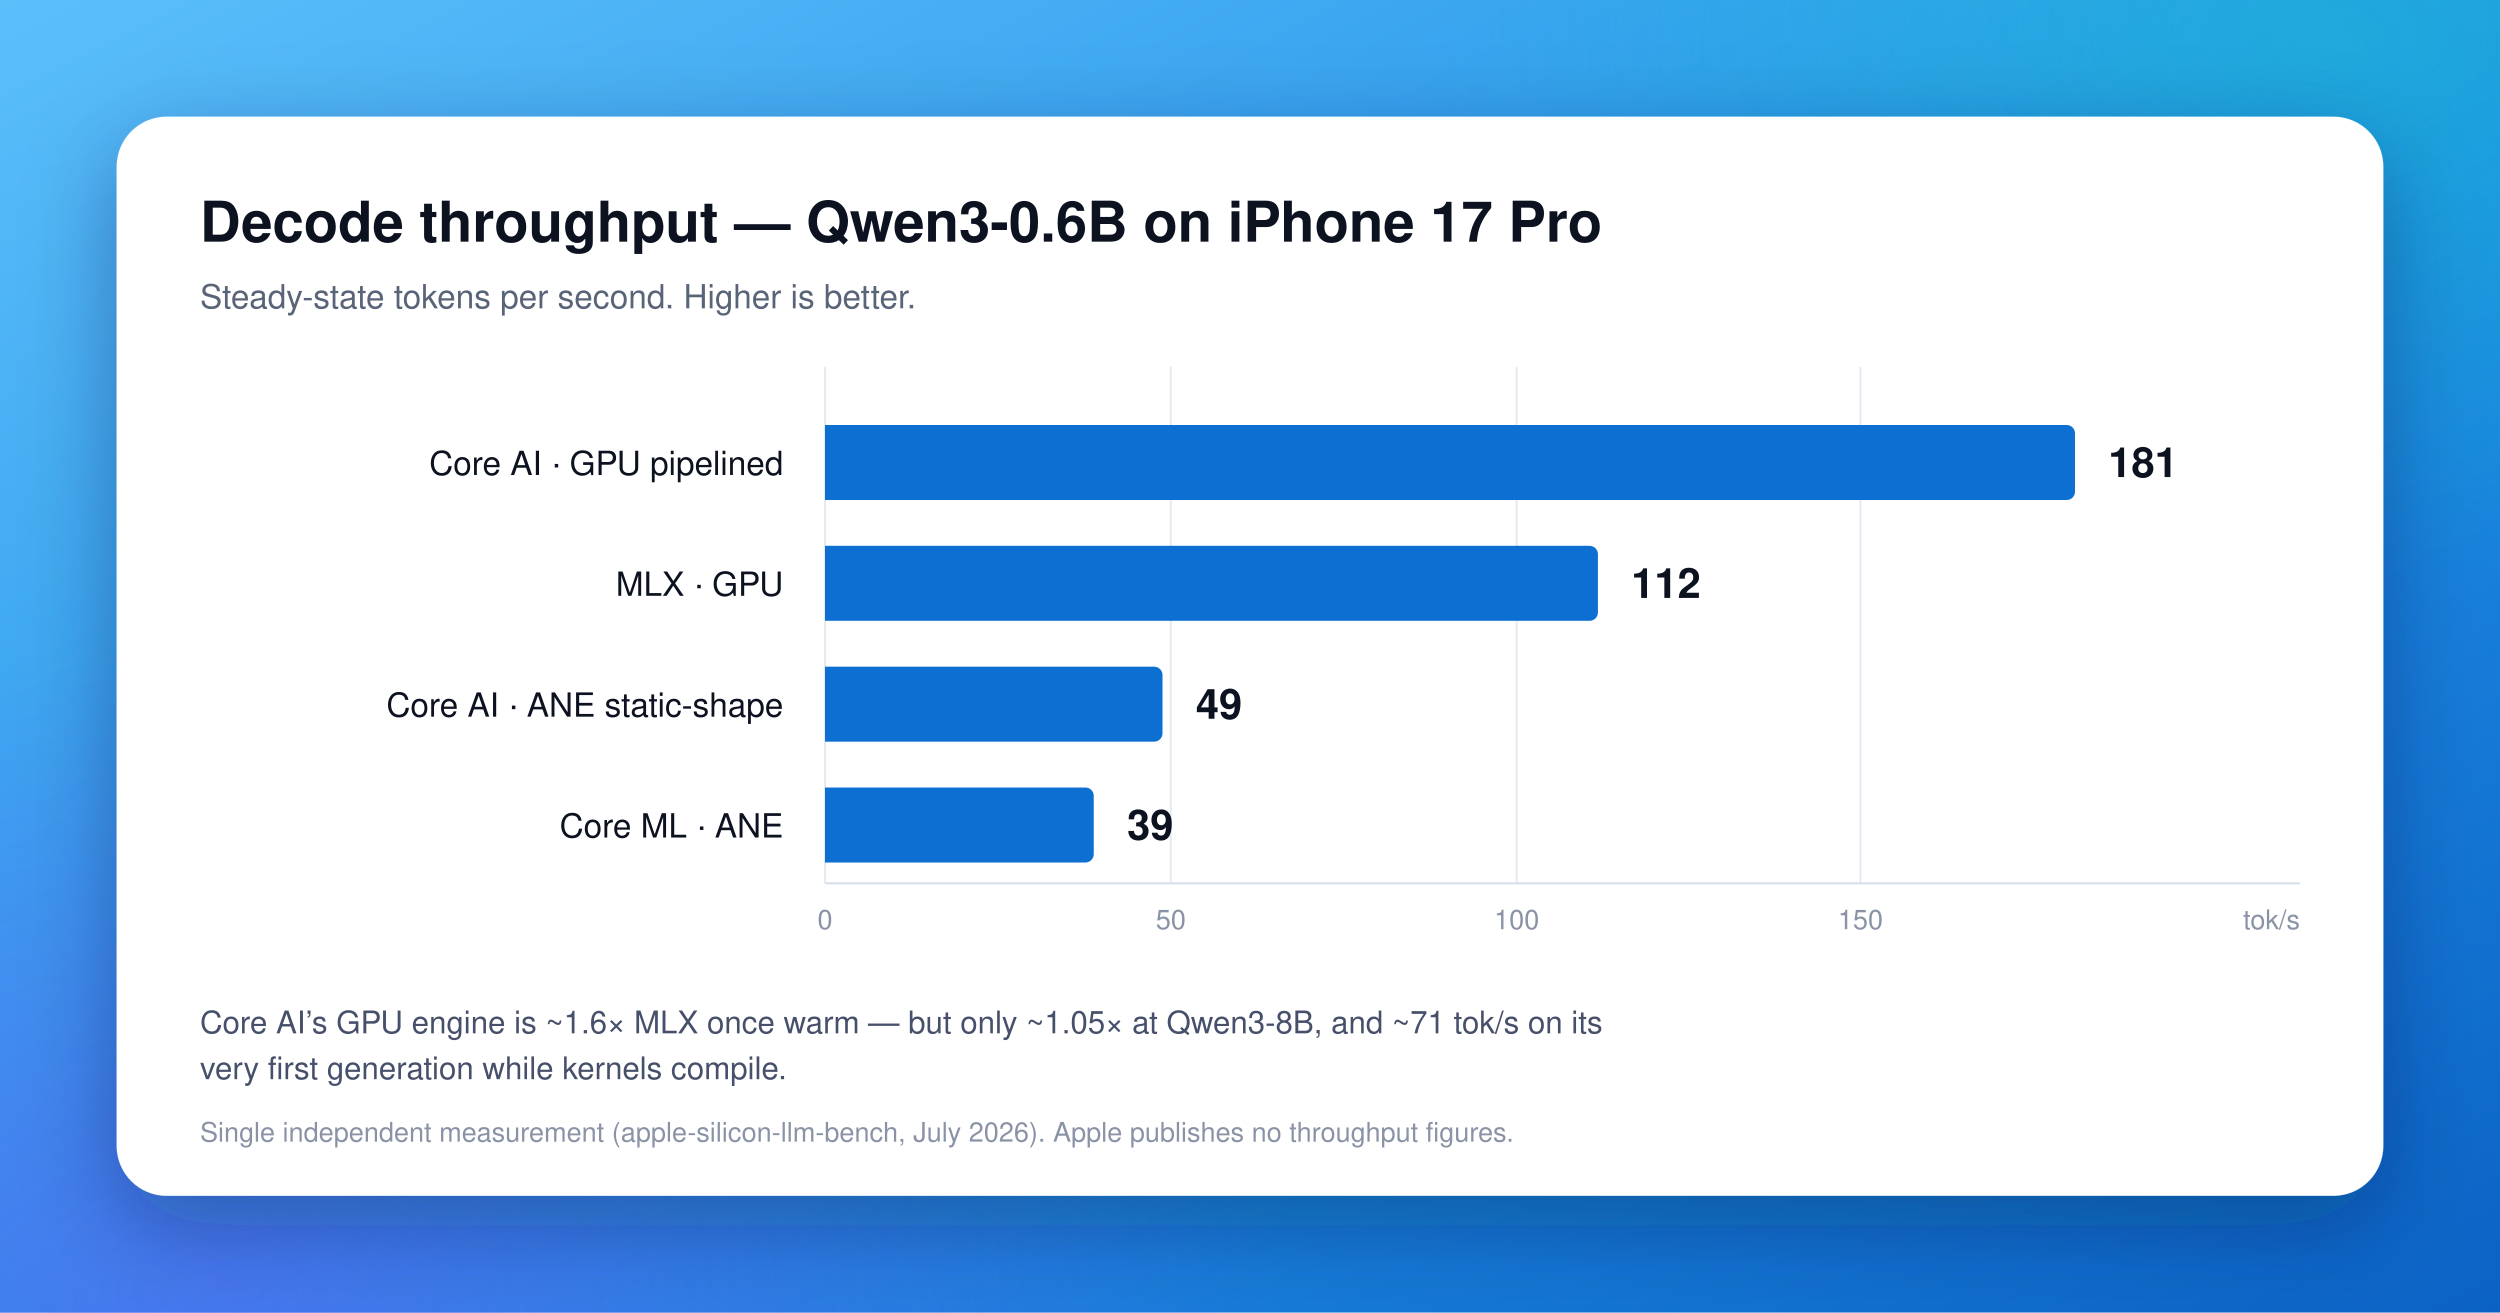
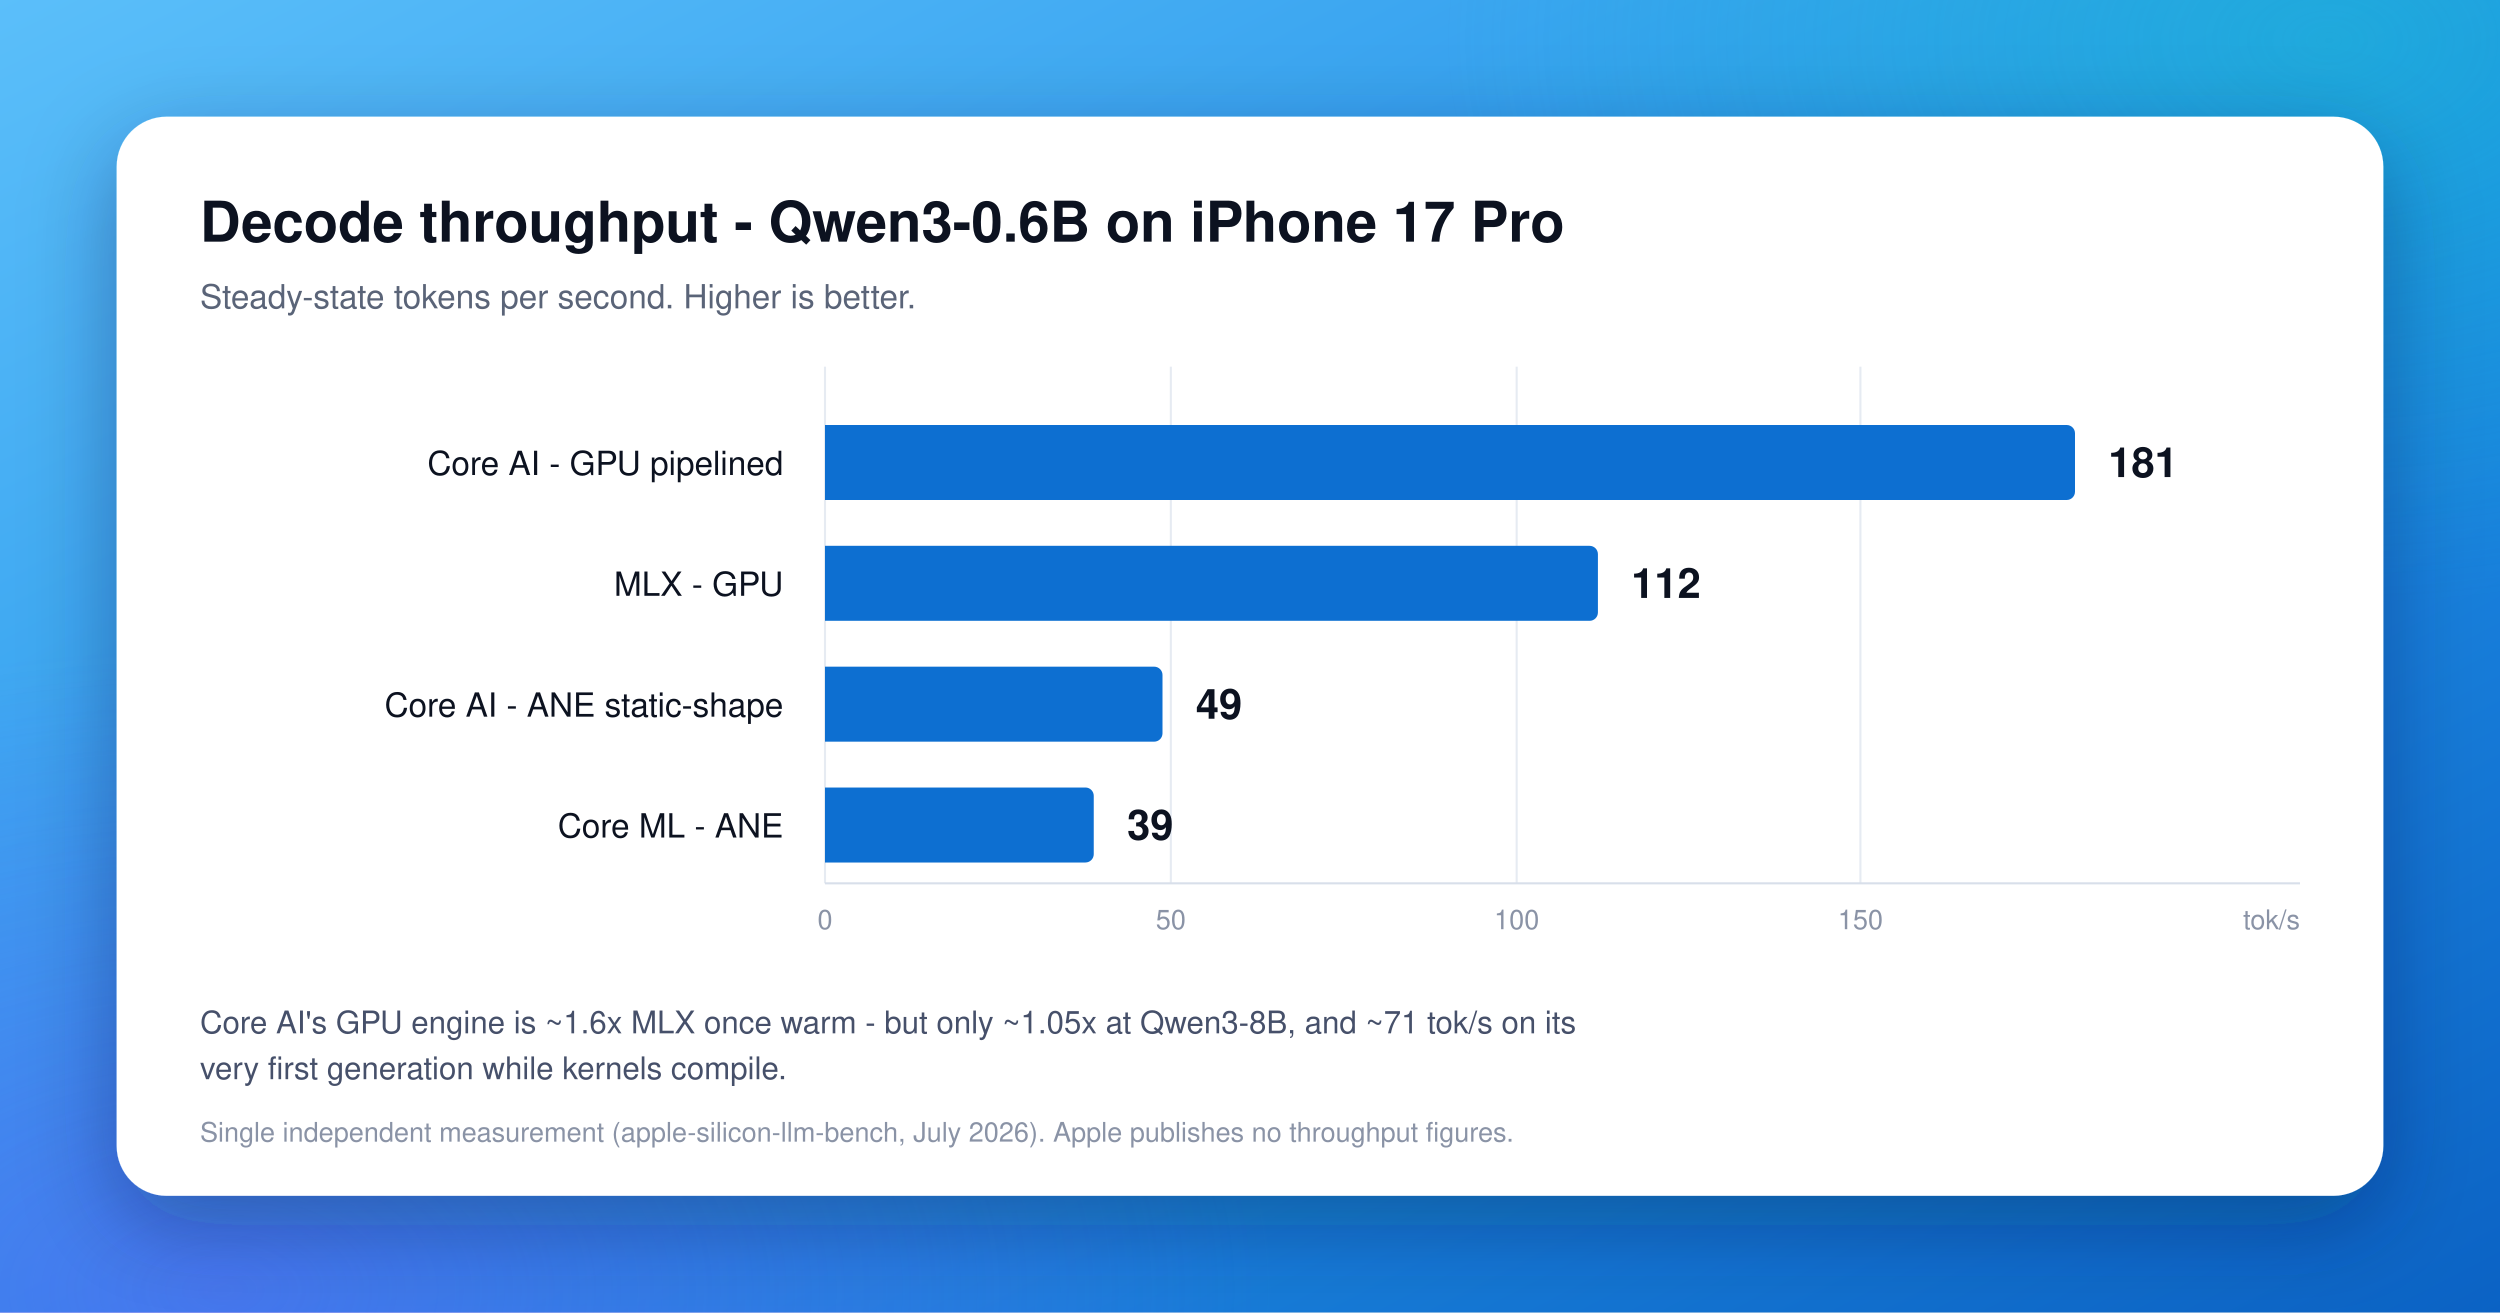
<svg xmlns="http://www.w3.org/2000/svg" width="1200" height="630" viewBox="0 0 1200 630">
  <defs>
    <linearGradient id="bg" x1="0" y1="0" x2="1" y2="1">
      <stop offset="0" stop-color="#5BBFFA" />
      <stop offset="0.55" stop-color="#1F8FE8" />
      <stop offset="1" stop-color="#0B62C4" />
    </linearGradient>
    <radialGradient id="washV" cx="0.5" cy="0.5" r="0.5">
      <stop offset="0" stop-color="#6D5EF5" stop-opacity="0.5" />
      <stop offset="1" stop-color="#6D5EF5" stop-opacity="0" />
    </radialGradient>
    <radialGradient id="washT" cx="0.5" cy="0.5" r="0.5">
      <stop offset="0" stop-color="#14C7C7" stop-opacity="0.4" />
      <stop offset="1" stop-color="#14C7C7" stop-opacity="0" />
    </radialGradient>
    <filter id="cardShadow" x="-10%" y="-10%" width="120%" height="130%">
      <feDropShadow dx="0" dy="14" stdDeviation="22" flood-color="#03203C" flood-opacity="0.35" />
    </filter>
  </defs>
  <rect width="1200" height="630" fill="url(#bg)" />
  <ellipse cx="110" cy="620" rx="500" ry="310" fill="url(#washV)" />
  <ellipse cx="1120" cy="20" rx="430" ry="270" fill="url(#washT)" />
  <g filter="url(#cardShadow)">
    <rect x="56" y="56" width="1088" height="518" rx="24" fill="#FFFFFF" />
  </g>
-   <text x="96" y="116" font-family="Helvetica Neue, Helvetica, Arial" font-size="27" font-weight="700" fill="#0C1220">Decode throughput — Qwen3-0.6B on iPhone 17 Pro</text>
+   <text x="96" y="116" font-family="Helvetica Neue, Helvetica, Arial" font-size="27" font-weight="700" fill="#0C1220">Decode throughput - Qwen3-0.6B on iPhone 17 Pro</text>
  <text x="96" y="148" font-family="Helvetica Neue, Helvetica, Arial" font-size="16" fill="#5A6478">Steady-state tokens per second. Higher is better.</text>
  <g stroke="#E6EBF2" stroke-width="1">
    <path d="M396 176 V 424" />
    <path d="M562 176 V 424" />
    <path d="M728 176 V 424" />
    <path d="M893 176 V 424" />
  </g>
  <g font-family="Helvetica Neue, Helvetica, Arial" font-size="16" fill="#0C1220" text-anchor="end">
-     <text x="376" y="228">Core AI · GPU pipelined</text>
-     <text x="376" y="286">MLX · GPU</text>
-     <text x="376" y="344">Core AI · ANE static-shape</text>
-     <text x="376" y="402">Core ML · ANE</text>
+     <text x="376" y="228">Core AI - GPU pipelined</text>
+     <text x="376" y="286">MLX - GPU</text>
+     <text x="376" y="344">Core AI - ANE static-shape</text>
+     <text x="376" y="402">Core ML - ANE</text>
  </g>
  <g fill="#0D6FD1">
    <path d="M396 204 H 992 a4 4 0 0 1 4 4 V 236 a4 4 0 0 1 -4 4 H 396 Z" />
    <path d="M396 262 H 763 a4 4 0 0 1 4 4 V 294 a4 4 0 0 1 -4 4 H 396 Z" />
    <path d="M396 320 H 554 a4 4 0 0 1 4 4 V 352 a4 4 0 0 1 -4 4 H 396 Z" />
    <path d="M396 378 H 521 a4 4 0 0 1 4 4 V 410 a4 4 0 0 1 -4 4 H 396 Z" />
  </g>
  <g font-family="Helvetica Neue, Helvetica, Arial" font-size="20" font-weight="700" fill="#0C1220">
    <text x="1012" y="229">181</text>
    <text x="783" y="287">112</text>
    <text x="574" y="345">49</text>
    <text x="541" y="403">39</text>
  </g>
  <path d="M396 424 H 1104" stroke="#D8DFEA" stroke-width="1" />
  <g font-family="Helvetica Neue, Helvetica, Arial" font-size="13" fill="#8A93A6" text-anchor="middle">
    <text x="396" y="446">0</text>
    <text x="562" y="446">50</text>
    <text x="728" y="446">100</text>
    <text x="893" y="446">150</text>
  </g>
  <text x="1104" y="446" text-anchor="end" font-family="Helvetica Neue, Helvetica, Arial" font-size="13" fill="#8A93A6">tok/s</text>
-   <text x="96" y="496" font-family="Helvetica Neue, Helvetica, Arial" font-size="15" fill="#46506A">Core AI’s GPU engine is ~1.6× MLX once warm — but only ~1.05× at Qwen3-8B, and ~71 tok/s on its</text>
+   <text x="96" y="496" font-family="Helvetica Neue, Helvetica, Arial" font-size="15" fill="#46506A">Core AI's GPU engine is ~1.6x MLX once warm - but only ~1.05x at Qwen3-8B, and ~71 tok/s on its</text>
  <text x="96" y="518" font-family="Helvetica Neue, Helvetica, Arial" font-size="15" fill="#46506A">very first generation while kernels compile.</text>
  <text x="96" y="548" font-family="Helvetica Neue, Helvetica, Arial" font-size="13" fill="#8A93A6">Single independent measurement (apple-silicon-llm-bench, July 2026). Apple publishes no throughput figures.</text>
</svg>
